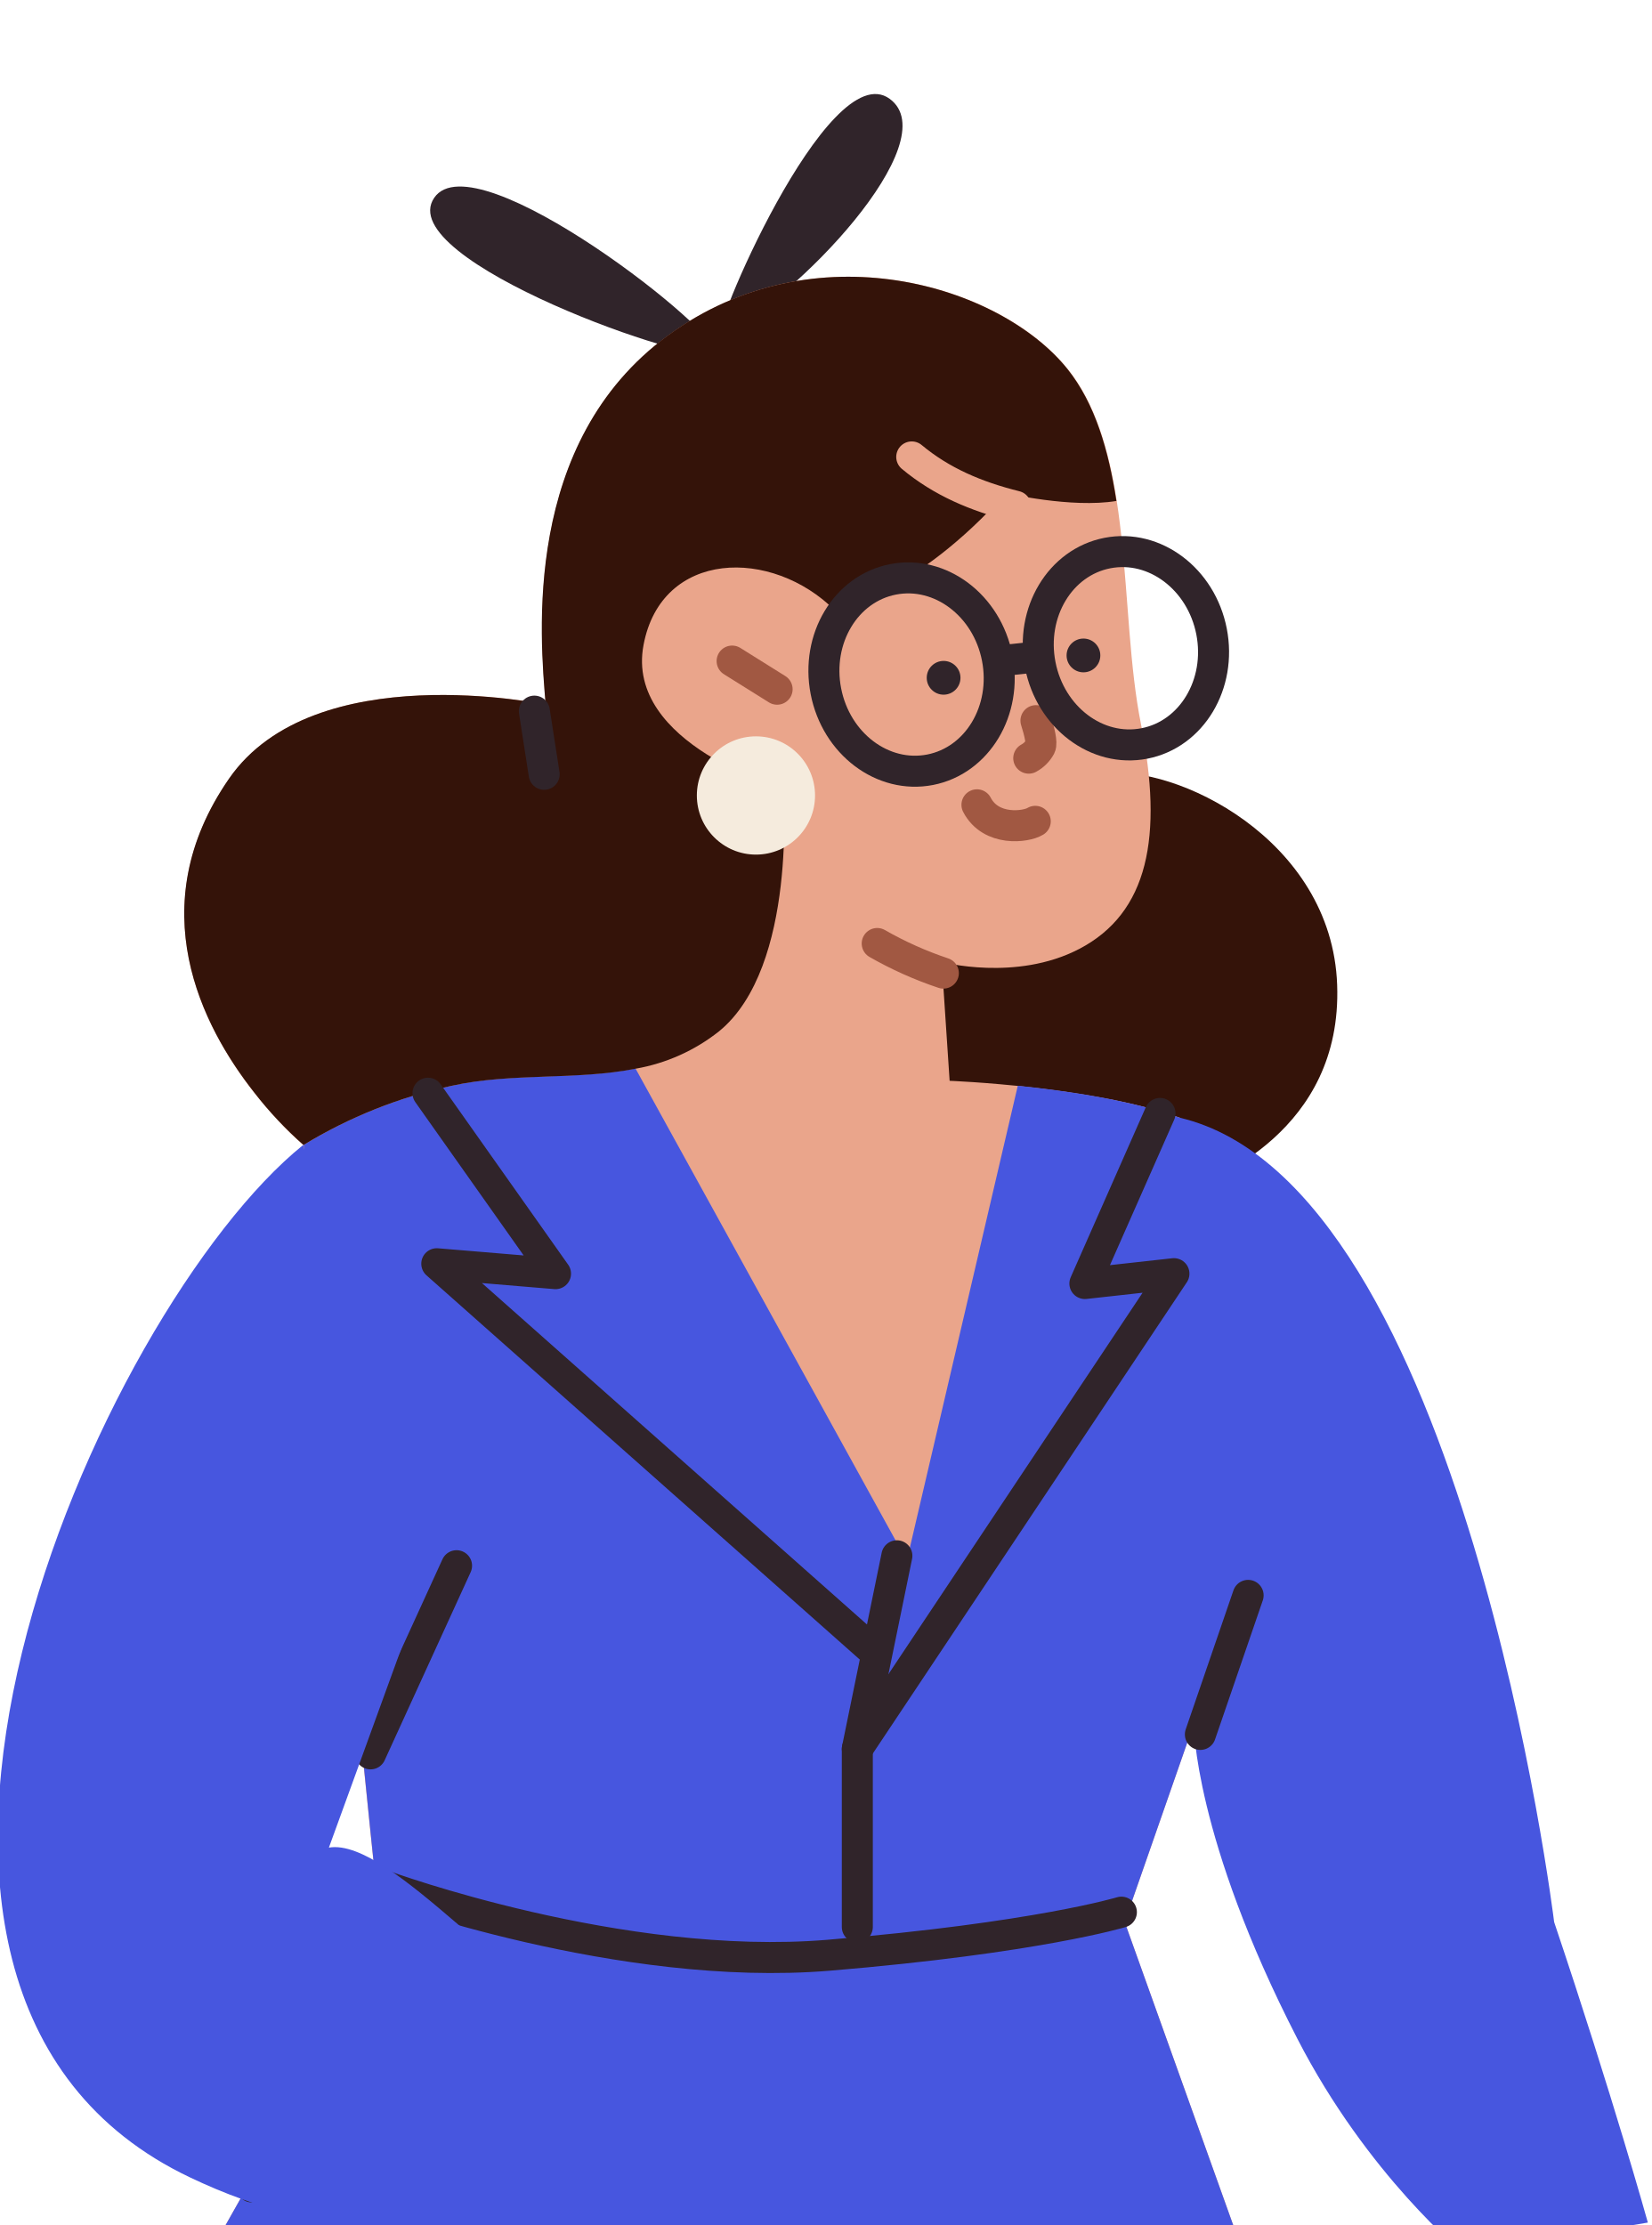
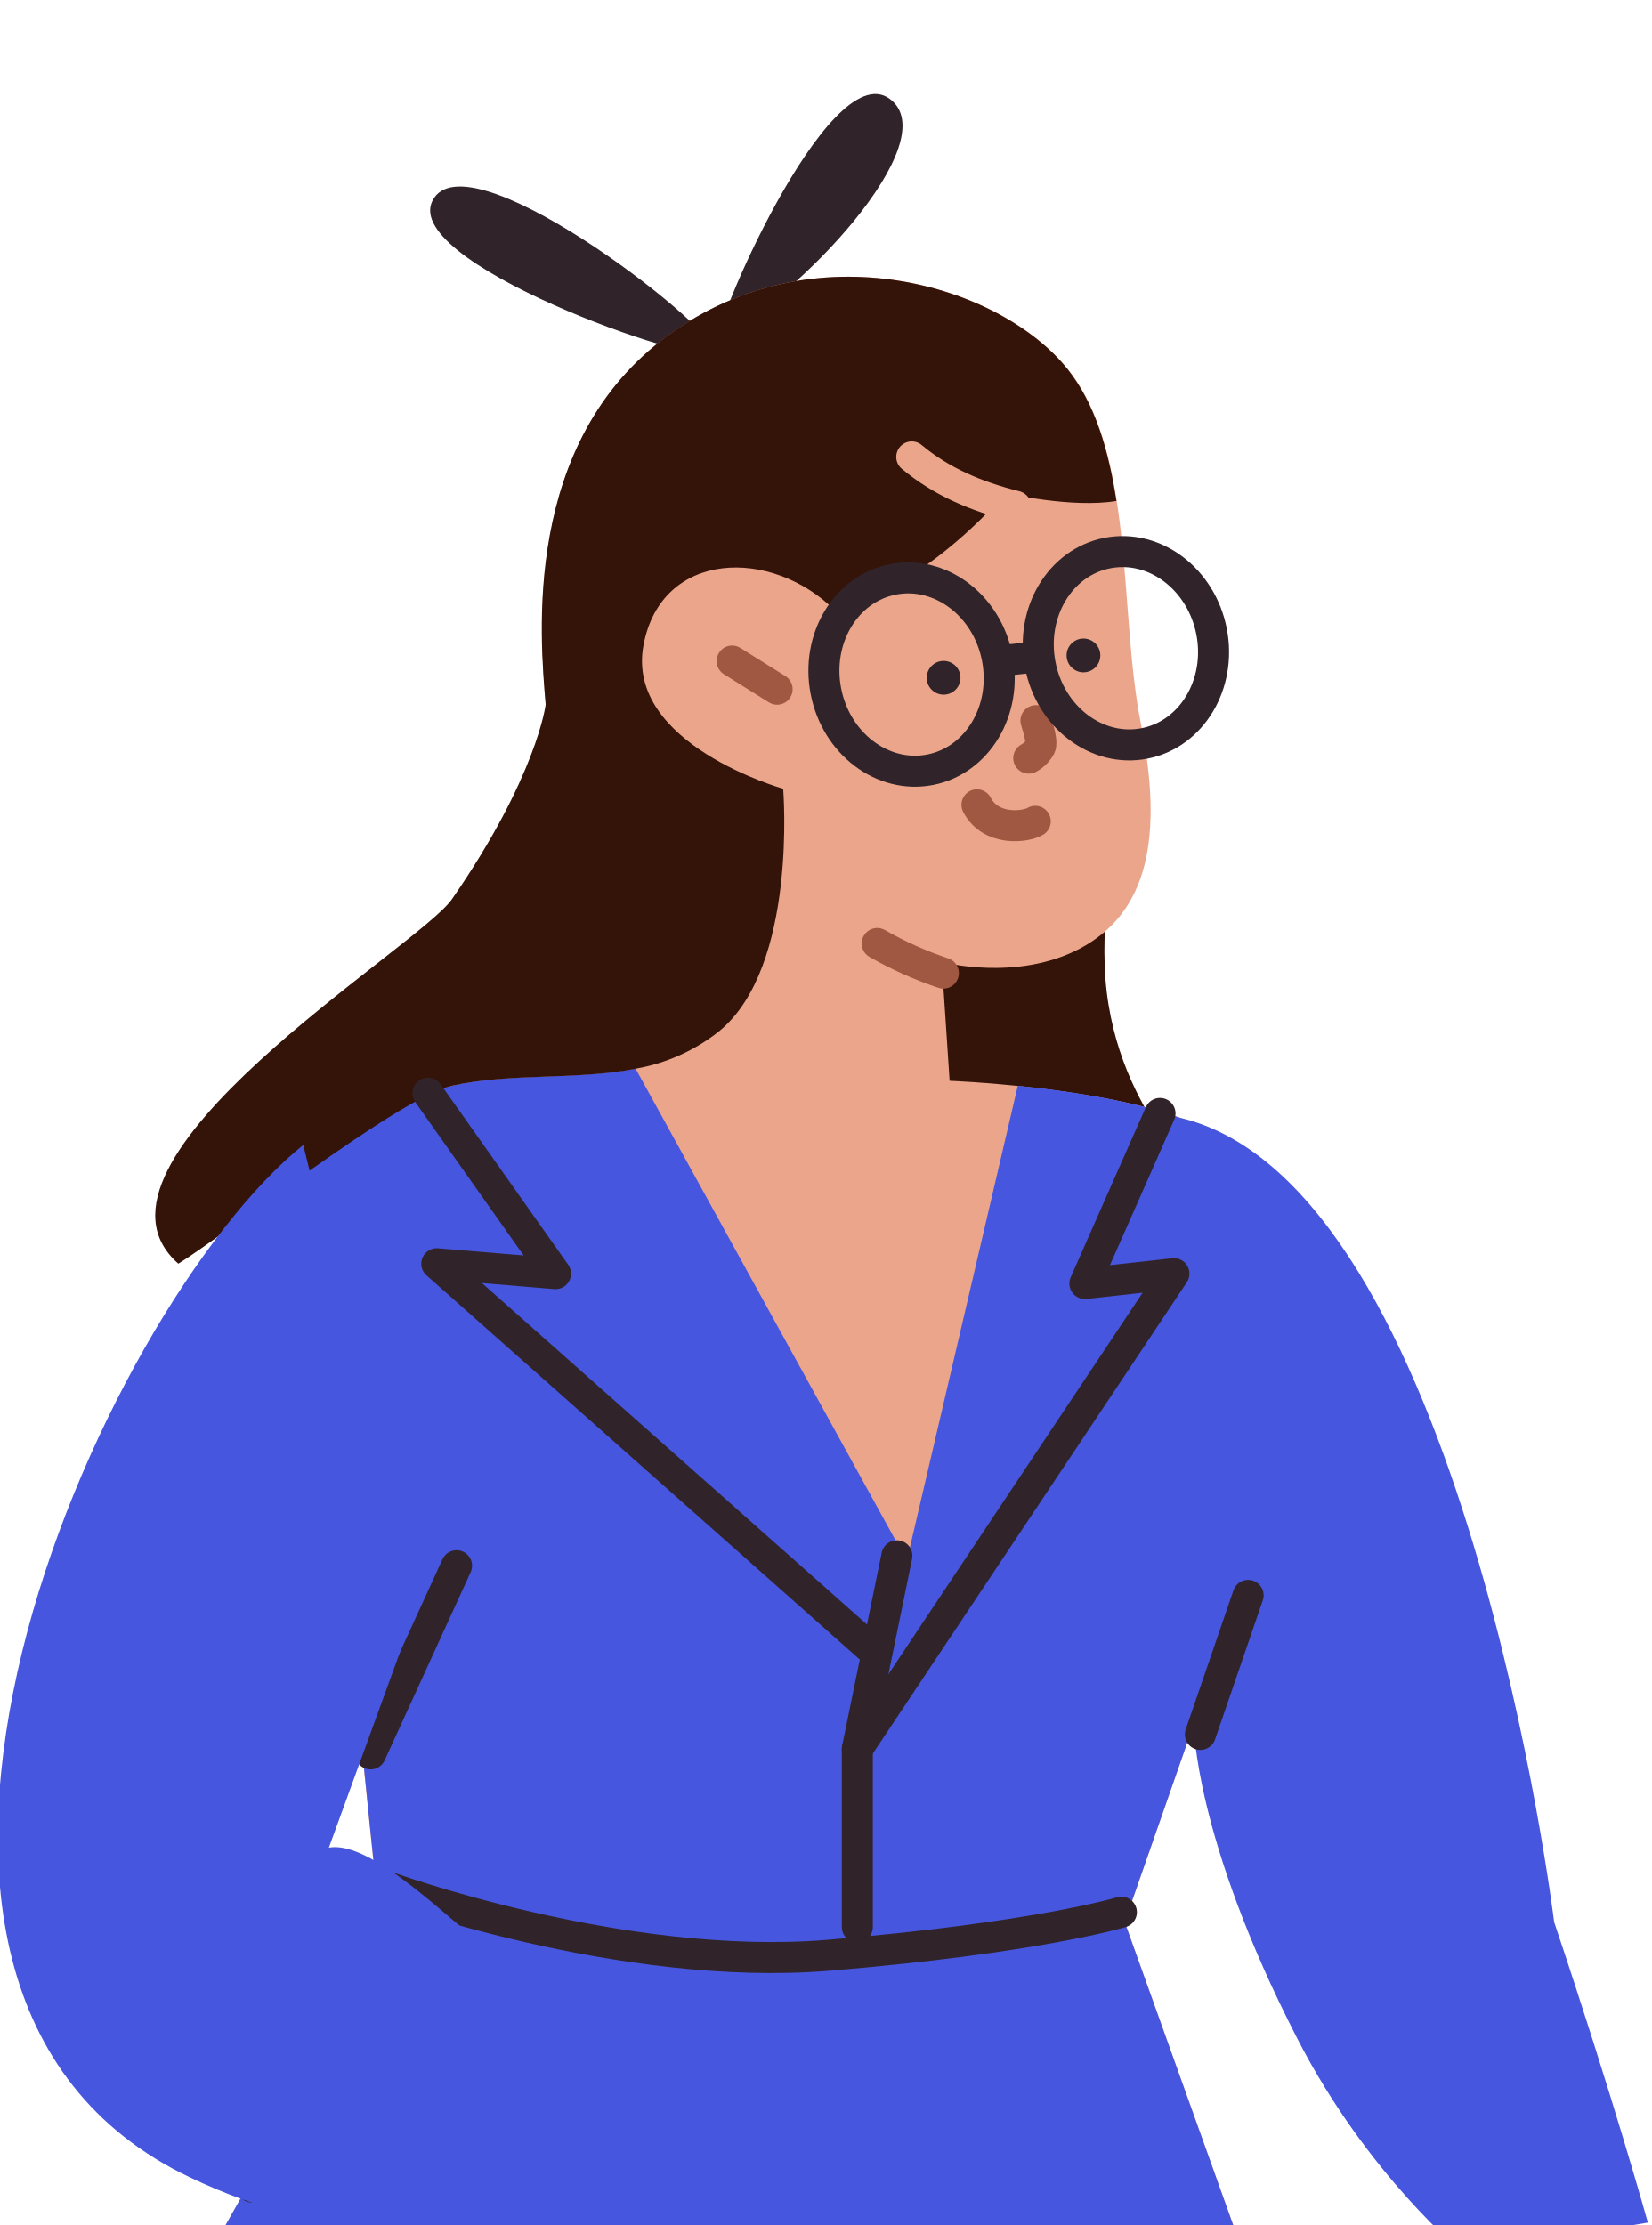
<svg xmlns="http://www.w3.org/2000/svg" width="213" height="287" viewBox="0 0 213 287" fill="none">
-   <path d="M142.476 99.8C151.383 98.526 171.788 108.108 172.462 127.049C173.137 145.99 156.238 152.076 153.534 153.432L114.321 147.339L111.617 104.046L142.476 99.8Z" fill="#341309" />
+   <path d="M142.476 99.8C151.383 98.526 141.801 105.559 142.476 124.5C143.15 143.441 156.238 152.076 153.534 153.432L114.321 147.339L111.617 104.046L142.476 99.8Z" fill="#341309" />
  <path d="M92.969 43.238C91.111 44.098 106.757 6.948 114.741 12.742C122.256 18.211 102.405 38.883 92.969 43.238Z" fill="#30242A" />
  <path d="M92.104 45.511C90.399 47.548 50.48 33.574 56.003 25.513C61.284 17.759 93.809 43.467 92.104 45.511Z" fill="#30242A" />
-   <path d="M39.111 147.683C39.111 147.683 12.312 125.336 29.567 100.436C40.548 84.564 70.408 90.886 70.408 90.886C69.682 82.17 67.315 57.06 86.187 43.264C105.058 29.467 129 36.731 137.723 47.618C146.446 58.505 144.251 78.847 147.152 93.369C150.053 107.892 148.119 117.766 139.173 122.414C131.036 126.641 121.46 124.088 121.46 124.088L122.478 139.413C122.478 139.413 140.93 140.107 152.236 144.201C152.236 176.52 157.023 179.655 153.966 222.383L145.059 247.92L160.373 290.698H27.015L49.348 251.11C45.486 216.004 39.111 147.683 39.111 147.683Z" fill="#EAA58B" />
+   <path d="M39.111 147.683C39.111 147.683 53.153 147.314 70.408 122.414C81.389 106.542 70.408 90.886 70.408 90.886C69.682 82.17 67.315 57.06 86.187 43.264C105.058 29.467 129 36.731 137.723 47.618C146.446 58.505 144.251 78.847 147.152 93.369C150.053 107.892 148.119 117.766 139.173 122.414C131.036 126.641 121.46 124.088 121.46 124.088L122.478 139.413C122.478 139.413 140.93 140.107 152.236 144.201C152.236 176.52 157.023 179.655 153.966 222.383L145.059 247.92L160.373 290.698H27.015L49.348 251.11C45.486 216.004 39.111 147.683 39.111 147.683Z" fill="#EAA58B" />
  <path d="M81.962 137.821L116.956 201.316L131.271 140.049C137.564 140.686 145.95 141.921 152.172 144.175C188.807 152.785 200.447 247.92 200.447 247.92C208.057 270.565 212.534 286.687 212.534 286.687L188.807 290.698C188.807 290.698 176.411 280.637 167.319 262.952C153.966 236.978 153.966 222.383 153.966 222.383L145.059 247.92L160.373 290.698H27.015L49.348 251.116C45.53 215.997 39.168 147.677 39.168 147.677C45.076 144.078 51.545 141.495 58.306 140.037C65.922 138.318 74.295 139.343 81.962 137.821Z" fill="#4756DF" />
-   <path d="M29.535 100.436C40.517 84.564 70.376 90.886 70.376 90.886C69.65 82.17 67.284 57.06 86.155 43.264C105.026 29.467 128.968 36.731 137.691 47.618C141.241 52.075 142.978 58.072 143.99 64.617C138.2 65.591 129.706 63.599 129.706 63.599C118.095 76.669 107.692 78.745 107.692 78.745C99.567 70.615 85.315 70.882 82.999 83.202C80.594 95.992 101.011 101.741 101.011 101.741C101.011 101.741 102.92 124.725 92.74 133.027C89.616 135.505 85.921 137.162 81.994 137.847C74.359 139.368 65.954 138.343 58.281 140.05C51.519 141.508 45.05 144.091 39.142 147.69C36.811 145.634 34.681 143.362 32.78 140.903C26.086 132.41 18.082 116.99 29.535 100.436Z" fill="#341309" />
+   <path d="M58.281 116C69.262 100.128 70.376 90.886 70.376 90.886C69.65 82.17 67.284 57.06 86.155 43.264C105.026 29.467 128.968 36.731 137.691 47.618C141.241 52.075 142.978 58.072 143.99 64.617C138.2 65.591 129.706 63.599 129.706 63.599C118.095 76.669 107.692 78.745 107.692 78.745C99.567 70.615 85.315 70.882 82.999 83.202C80.594 95.992 101.011 101.741 101.011 101.741C101.011 101.741 102.92 124.725 92.74 133.027C89.616 135.505 85.921 137.162 81.994 137.847C74.359 139.368 65.954 138.343 58.281 140.05C51.519 141.508 28.908 159.401 23 163C8.054 149.823 54.005 122.181 58.281 116Z" fill="#341309" />
  <path d="M117.592 58.938C121.409 62.121 125.863 64.031 130.991 65.305" stroke="#EAA58B" stroke-width="4" stroke-miterlimit="10" stroke-linecap="round" />
  <path d="M121.67 125.521C118.707 124.532 115.85 123.252 113.138 121.701" stroke="#A15842" stroke-width="4" stroke-miterlimit="10" stroke-linecap="round" />
  <path d="M100.229 88.9L94.426 85.271" stroke="#A15842" stroke-width="4" stroke-miterlimit="10" stroke-linecap="round" />
  <path d="M133.524 105.943C132.321 106.688 127.797 107.268 126.003 103.811" stroke="#A15842" stroke-width="4" stroke-miterlimit="10" stroke-linecap="round" />
  <path d="M121.702 89.606C120.5 89.606 119.526 88.632 119.526 87.429C119.526 86.227 120.5 85.252 121.702 85.252C122.904 85.252 123.878 86.227 123.878 87.429C123.878 88.632 122.904 89.606 121.702 89.606Z" fill="#30242A" />
  <path d="M139.74 86.722C138.538 86.722 137.564 85.747 137.564 84.545C137.564 83.342 138.538 82.367 139.74 82.367C140.942 82.367 141.916 83.342 141.916 84.545C141.916 85.747 140.942 86.722 139.74 86.722Z" fill="#30242A" />
  <path d="M133.613 92.955C134.045 94.324 134.421 95.814 134.173 96.311C133.832 96.94 133.314 97.456 132.684 97.794" stroke="#A15842" stroke-width="4" stroke-miterlimit="10" stroke-linecap="round" />
-   <path d="M97.499 110.235C93.29 110.235 89.877 106.82 89.877 102.607C89.877 98.395 93.29 94.98 97.499 94.98C101.709 94.98 105.121 98.395 105.121 102.607C105.121 106.82 101.709 110.235 97.499 110.235Z" fill="#F5EBDD" />
  <path d="M134.167 85.769C132.849 78.987 136.726 72.526 142.828 71.338C148.929 70.15 154.945 74.685 156.264 81.467C157.582 88.249 153.705 94.711 147.603 95.898C141.501 97.086 135.486 92.551 134.167 85.769Z" stroke="#30242A" stroke-width="4" stroke-miterlimit="10" stroke-linecap="round" />
  <path d="M106.522 89.161C105.204 82.379 109.081 75.918 115.183 74.73C121.284 73.542 127.3 78.077 128.619 84.859C129.937 91.641 126.06 98.102 119.958 99.29C113.856 100.478 107.841 95.943 106.522 89.161Z" stroke="#30242A" stroke-width="4" stroke-miterlimit="10" stroke-linecap="round" />
  <path d="M133.644 84.742L129.248 85.213" stroke="#30242A" stroke-width="4" stroke-miterlimit="10" stroke-linecap="round" />
-   <path d="M68.919 91.727L70.185 99.876" stroke="#30242A" stroke-width="4" stroke-miterlimit="10" stroke-linecap="round" />
  <path d="M160.978 205.785L154.819 223.72" stroke="#30242A" stroke-width="4" stroke-linecap="round" stroke-linejoin="round" />
  <path d="M49.582 243.247C49.582 243.247 80.024 254.443 106.884 252.204C133.744 249.965 144.632 246.646 144.632 246.646" stroke="#30242A" stroke-width="4" stroke-linecap="round" stroke-linejoin="round" />
  <path d="M115.677 200.679L110.574 225.579V248.563" stroke="#30242A" stroke-width="4" stroke-linecap="round" stroke-linejoin="round" />
  <path d="M149.614 143.621L139.924 165.561L151.409 164.288L110.574 225.579" stroke="#30242A" stroke-width="4" stroke-linecap="round" stroke-linejoin="round" />
  <path d="M55.201 141.011L71.648 164.287L56.334 163.008L112.489 212.808" stroke="#30242A" stroke-width="4" stroke-linecap="round" stroke-linejoin="round" />
  <path d="M47.792 226.23L58.885 201.959" stroke="#30242A" stroke-width="4" stroke-linecap="round" stroke-linejoin="round" />
  <path d="M32.493 282.09C39.155 279.868 51.11 275.577 58.319 271.267" stroke="#30242A" stroke-width="4" stroke-linecap="round" stroke-linejoin="round" />
  <path d="M24.513 280.865C-26.534 256.602 12.929 168.763 39.111 147.683L53.782 207.065L42.42 238.321C50.525 236.921 67.538 259.04 74.652 258.474V280.865C58.453 288.747 42.544 289.46 24.513 280.865Z" fill="#4756DF" />
</svg>
